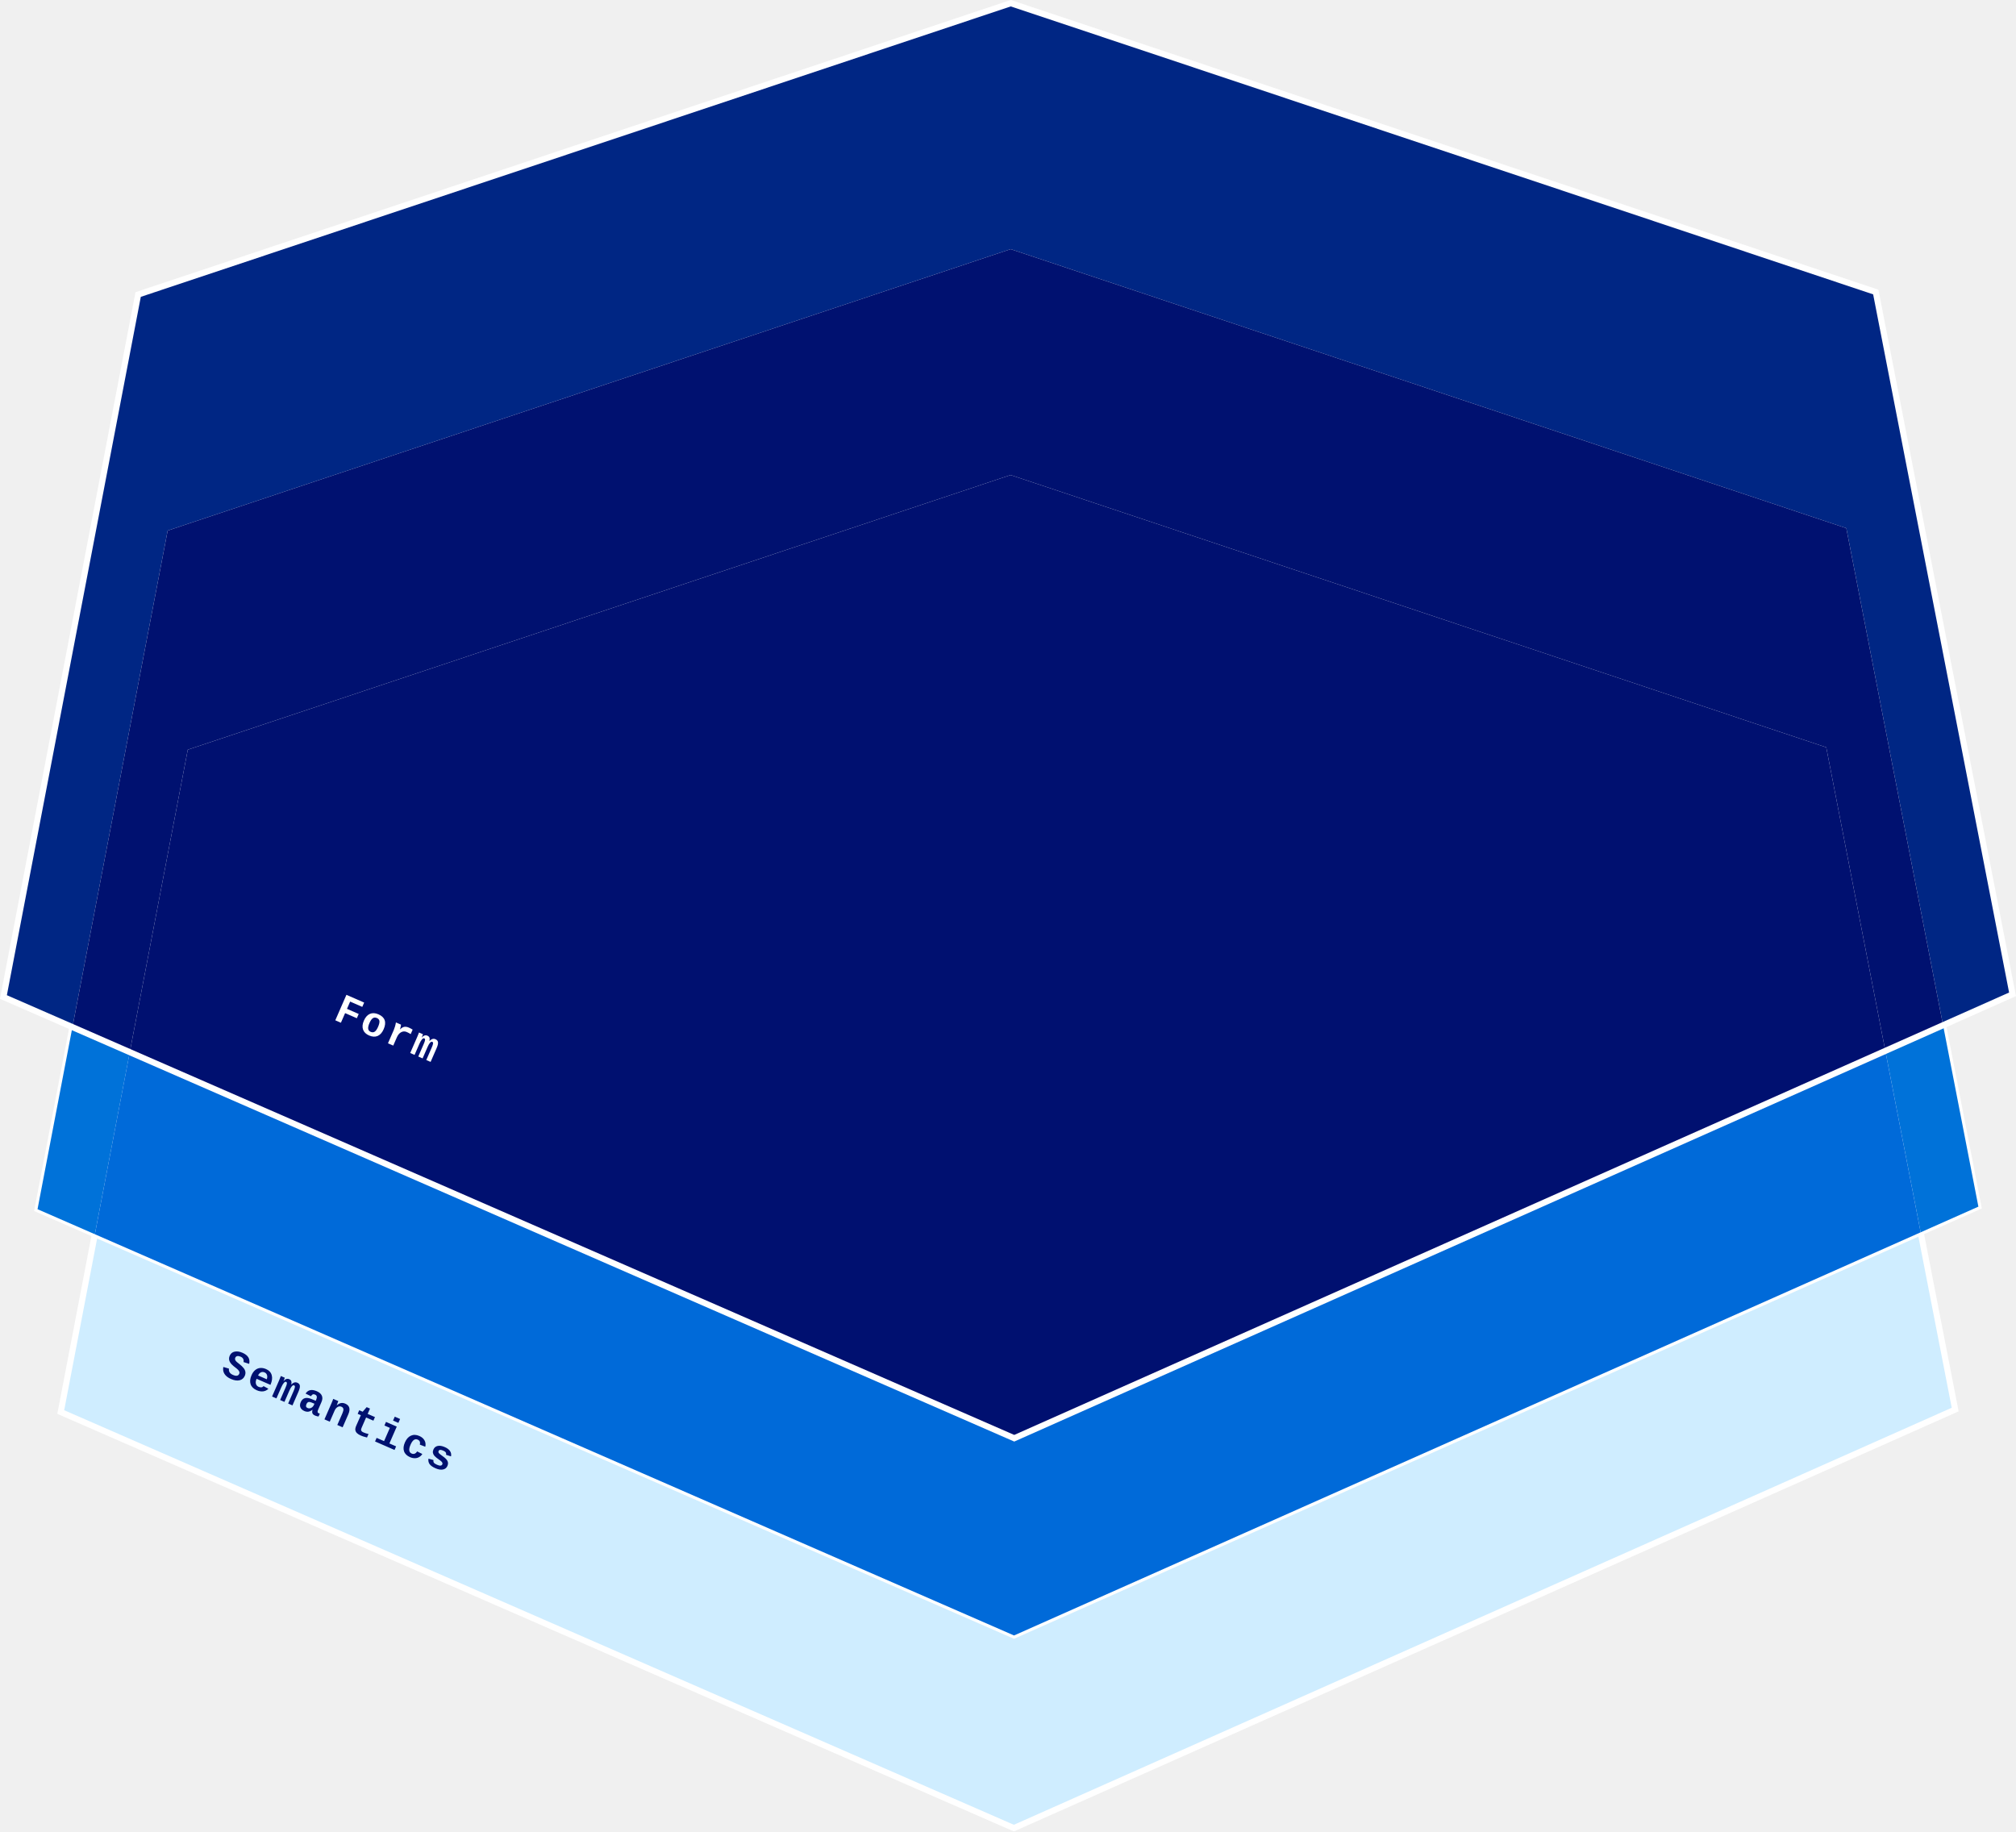
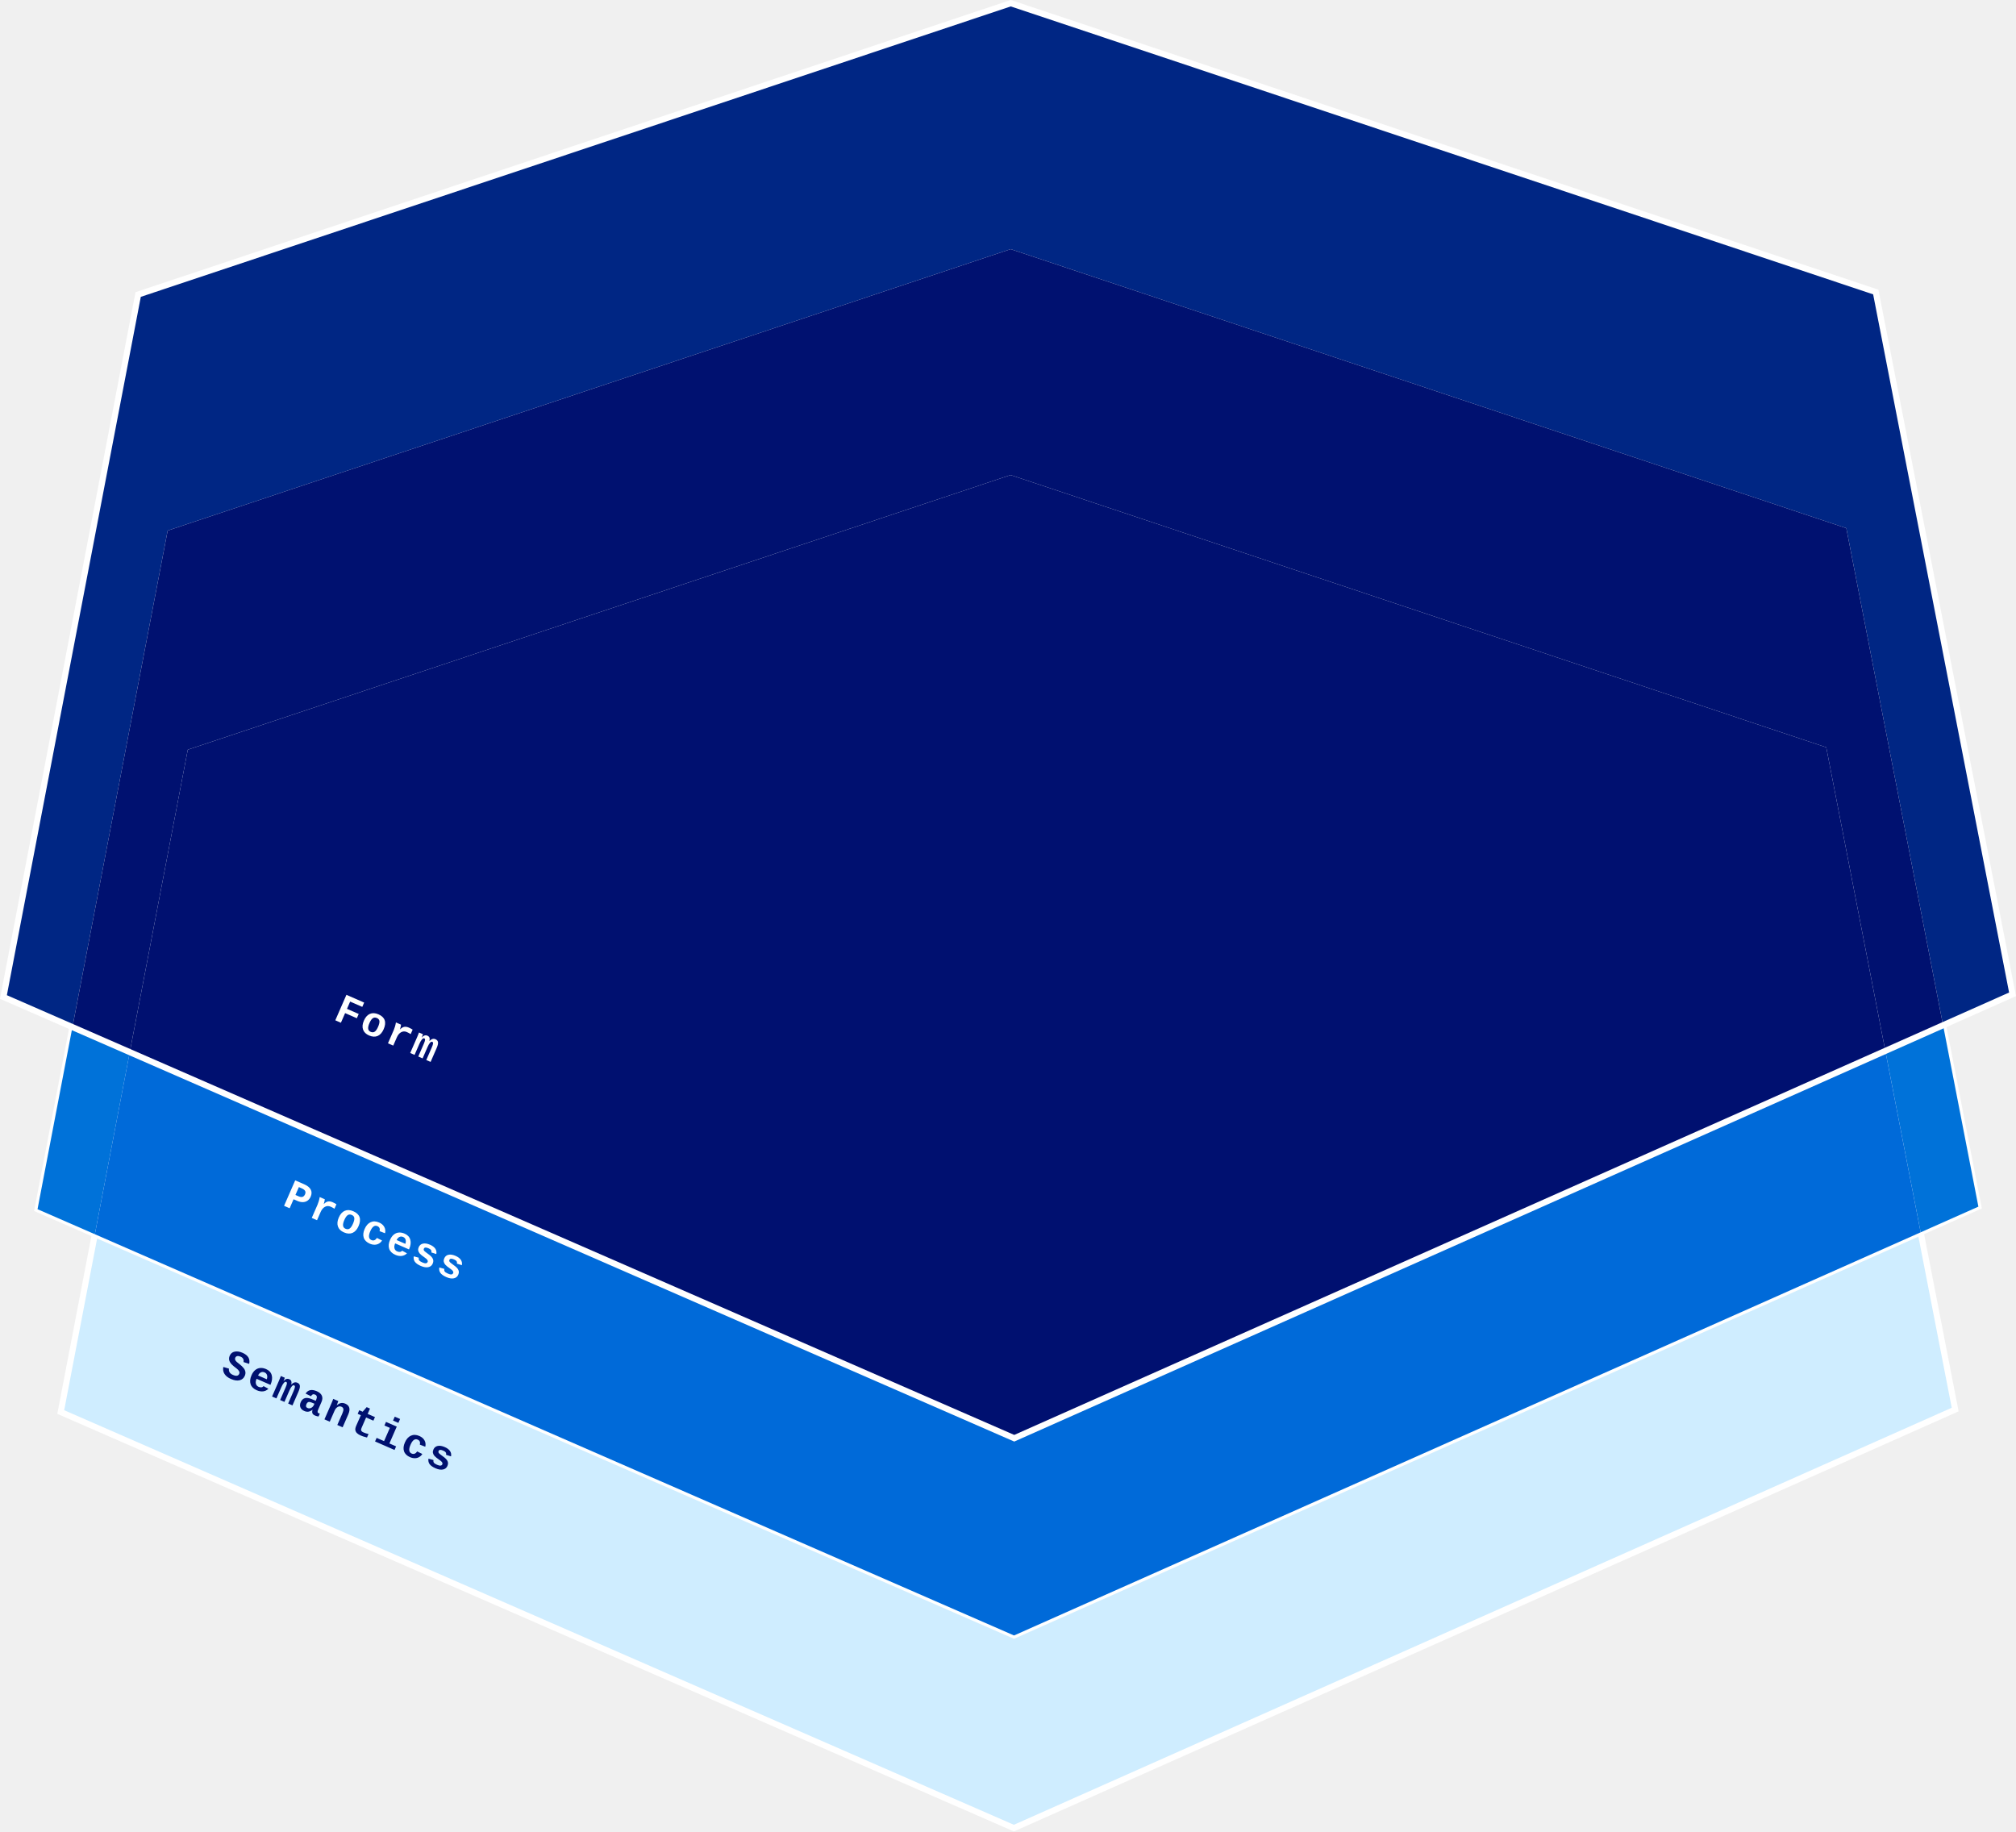
<svg xmlns="http://www.w3.org/2000/svg" id="Layer_2" data-name="Layer 2" viewBox="0 0 716.18 650.66">
  <defs>
    <style>
      .cls-1 {
        fill: #001070;
      }

      .cls-2 {
        fill: #0072d9;
      }

      .cls-3 {
        fill: #fff;
      }

      .cls-4 {
        fill: #b7ff08;
      }

      .cls-5 {
        fill: #006ad9;
      }

      .cls-6 {
        fill: #cfedff;
      }

      .cls-7 {
        fill: #001170;
      }

      .cls-8, .cls-9 {
        fill: none;
      }

      .cls-10 {
        isolation: isolate;
      }

      .cls-9 {
        stroke: #fff;
        stroke-miterlimit: 10;
        stroke-width: 2.16px;
      }

      .cls-11 {
        fill: #002684;
      }
    
      .hex-mono-text {
        font-family: 'Source Code Pro', 'Courier New', monospace;
        font-weight: 700;
        font-size: 15px;
        letter-spacing: 0.06em;
      }
      .text-white { fill: #ffffff; }
      .text-navy { fill: #001170; }
    </style>
  </defs>
  <g id="a">
    <g>
      <polyline class="cls-6" points="682.31 437.81 360.23 581.04 33.7 438.49 21.58 501.66 360.18 649.48 694.57 500.78 682.31 437.81" />
      <polygon class="cls-9" points="359.02 168.76 648.77 265.51 694.57 500.78 360.18 649.48 21.58 501.66 66.71 266.35 359.02 168.76" />
      <rect class="cls-8" x="101.51" y="377.24" width="17.37" height="160.73" transform="translate(-353.04 374.18) rotate(-66.25)" />
      <rect class="cls-8" x="93.6" y="441.07" width="17.37" height="160.73" transform="translate(-416.19 405.07) rotate(-66.25)" />
-       <text transform="translate(78, 488) rotate(23.584)" class="hex-mono-text text-navy">Semantics</text>
      <polygon class="cls-9" points="359.04 88.52 655.9 187.65 702.82 428.69 360.23 581.04 13.33 429.6 59.56 188.51 359.04 88.52" />
      <path class="cls-2" d="M25.73,364.91l-12.4,64.69,20.37,8.89,12.41-64.69-20.37-8.89M690.27,364.23l-20.51,9.12,12.55,64.46,20.51-9.12-12.55-64.46" />
      <polyline class="cls-11" points="359.08 1.14 49.08 104.64 1.22 354.21 25.73 364.91 59.56 188.51 359.04 88.52 655.9 187.65 690.27 364.23 714.95 353.26 666.37 103.75 359.08 1.14" />
      <polyline class="cls-7" points="359.04 88.52 59.56 188.51 25.73 364.91 46.1 373.8 66.71 266.35 359.02 168.76 648.77 265.51 669.76 373.35 690.27 364.23 655.9 187.65 359.04 88.52" />
      <polyline class="cls-1" points="359.02 168.76 66.71 266.35 46.1 373.8 360.31 510.97 669.76 373.35 648.77 265.51 359.02 168.76" />
      <rect class="cls-8" x="70.98" y="292.3" width="17.37" height="160.73" transform="translate(-293.53 295.5) rotate(-66.25)" />
-       <text transform="translate(100, 428) rotate(23.584)" class="hex-mono-text text-white">Process</text>
      <polyline class="cls-5" points="669.76 373.35 360.31 510.97 46.1 373.8 33.7 438.49 360.23 581.04 682.31 437.81 669.76 373.35" />
-       <text transform="translate(118, 362) rotate(23.584)" class="hex-mono-text text-white">Form</text>
      <polygon class="cls-9" points="359.08 1.14 666.37 103.75 714.95 353.26 360.31 510.97 1.22 354.21 49.08 104.64 359.08 1.14" />
+       <g id="layer-labels">
+         <text transform="translate(118, 362) rotate(23.584)" class="hex-mono-text text-white">Form</text>
+         <text transform="translate(100, 428) rotate(23.584)" class="hex-mono-text text-white">Process</text>
+         <text transform="translate(78, 488) rotate(23.584)" class="hex-mono-text text-navy">Semantics</text>
+       </g>
    </g>
  </g>
</svg>
